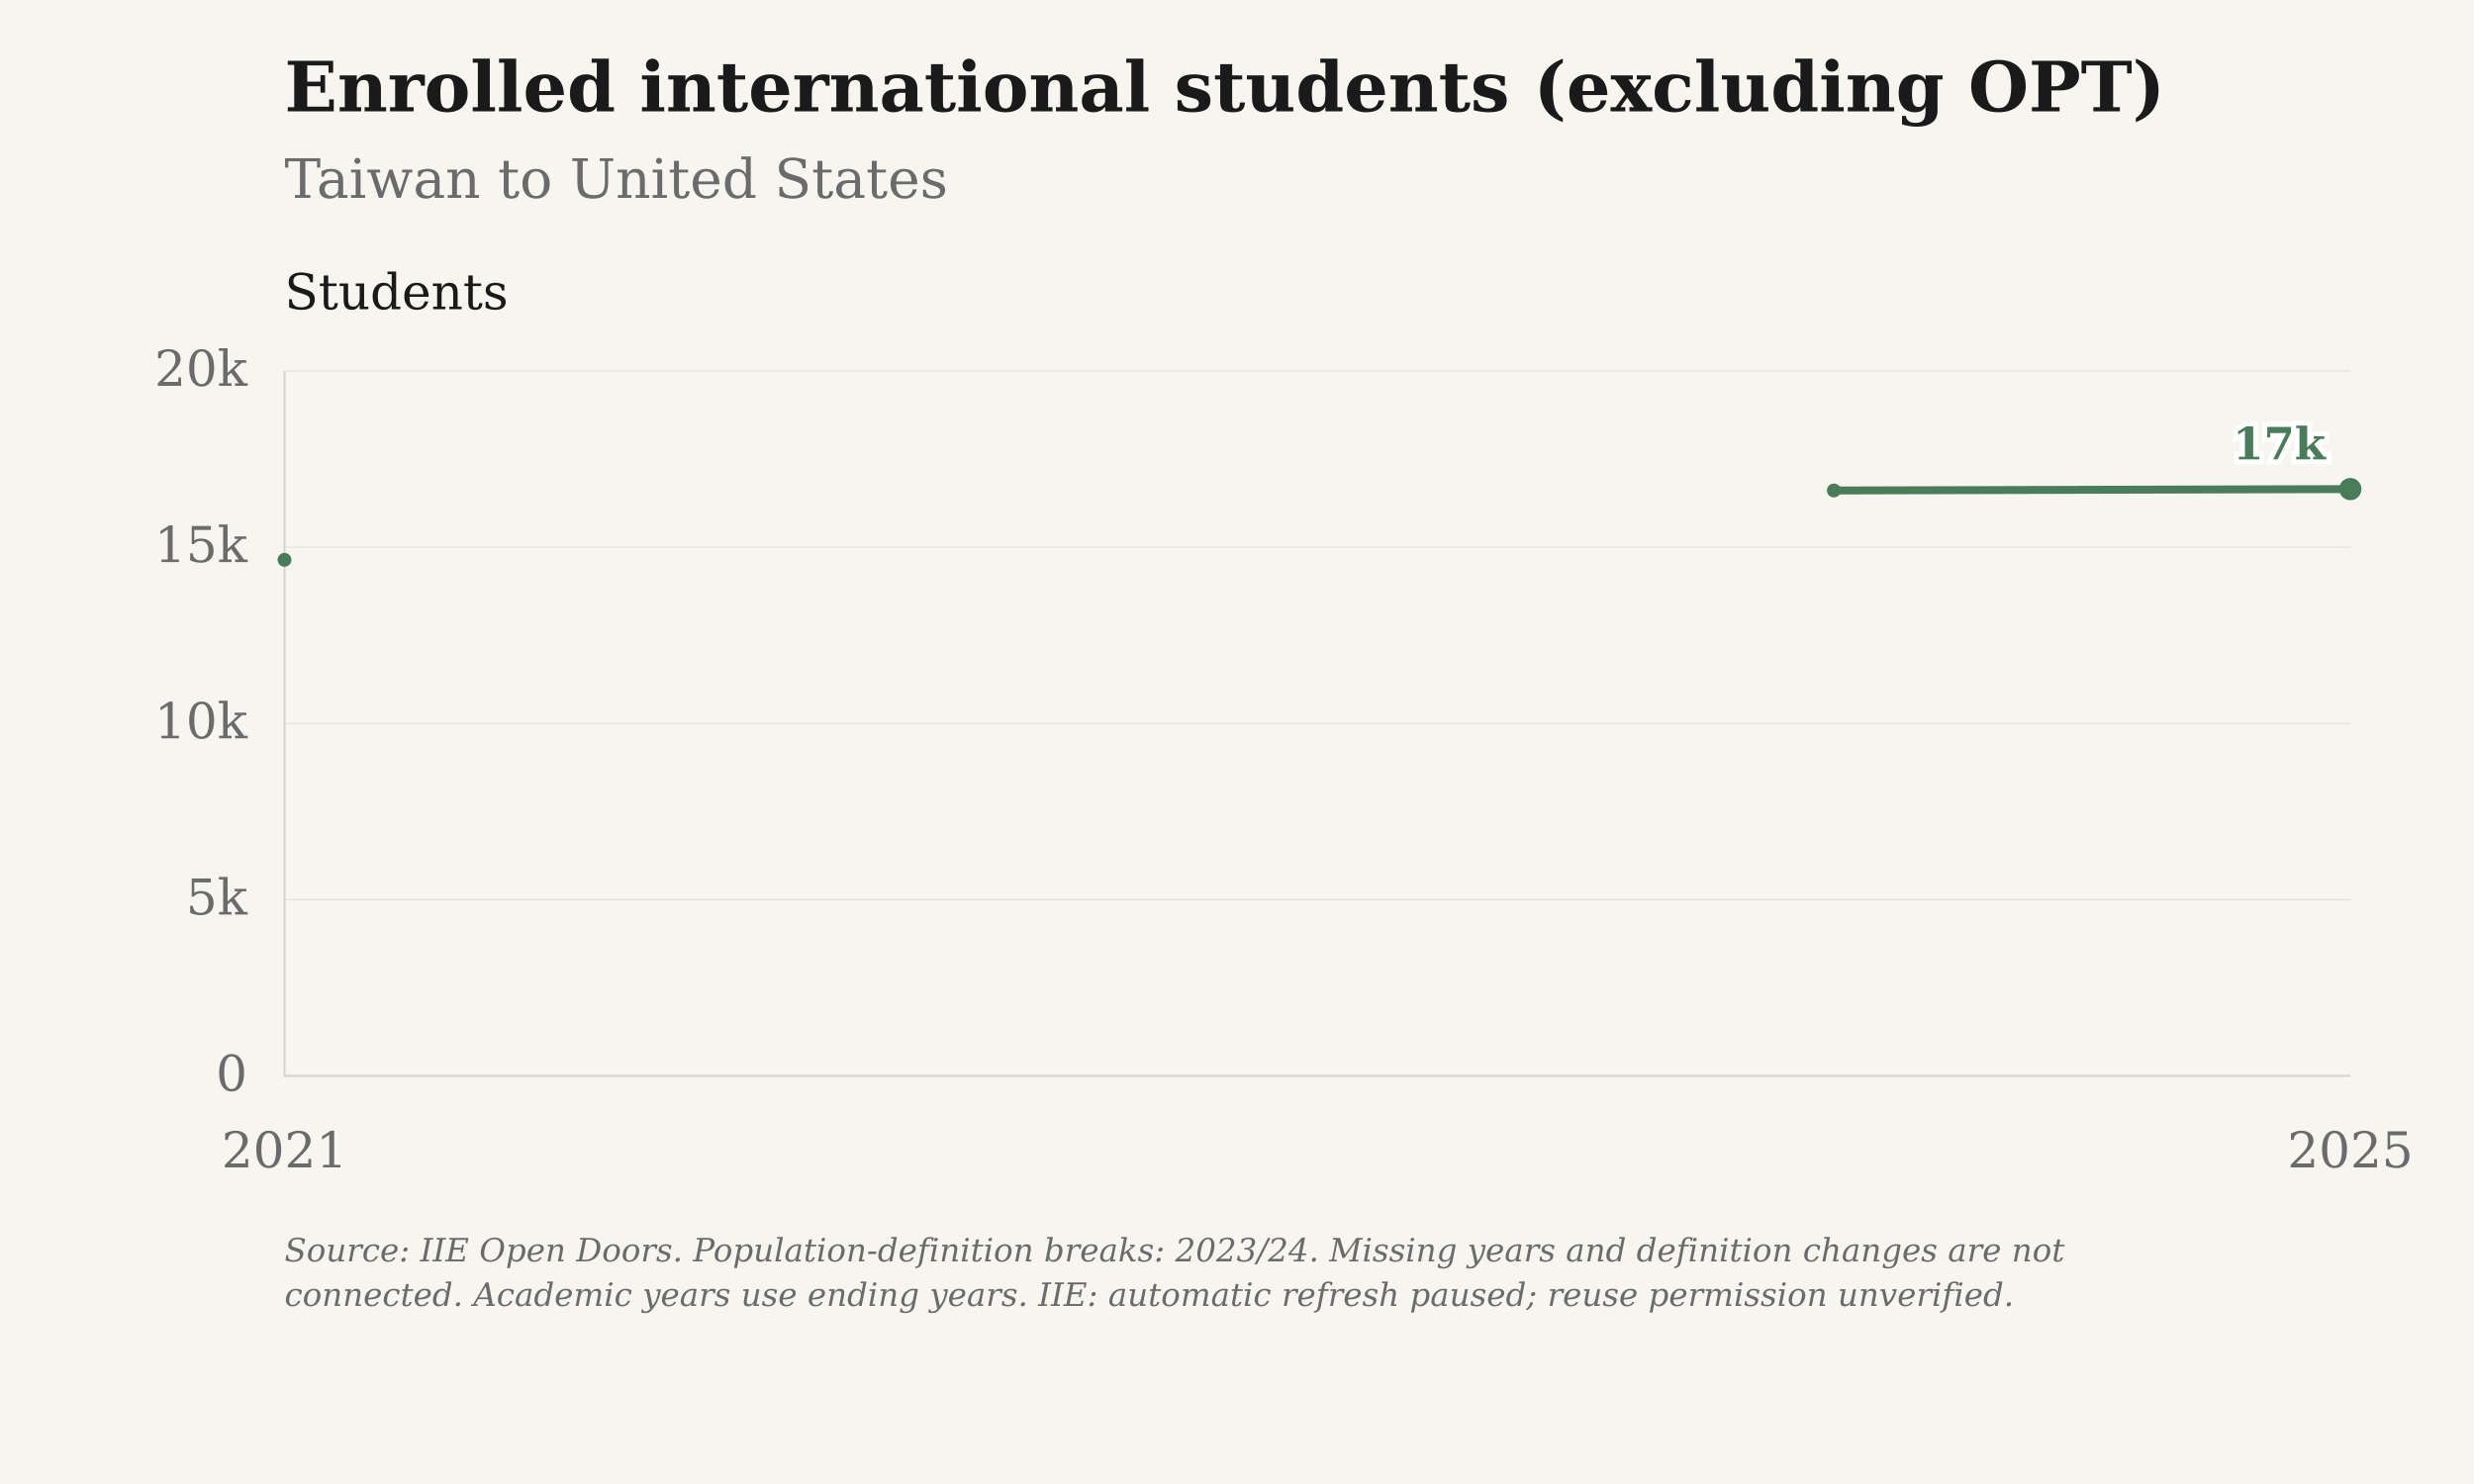
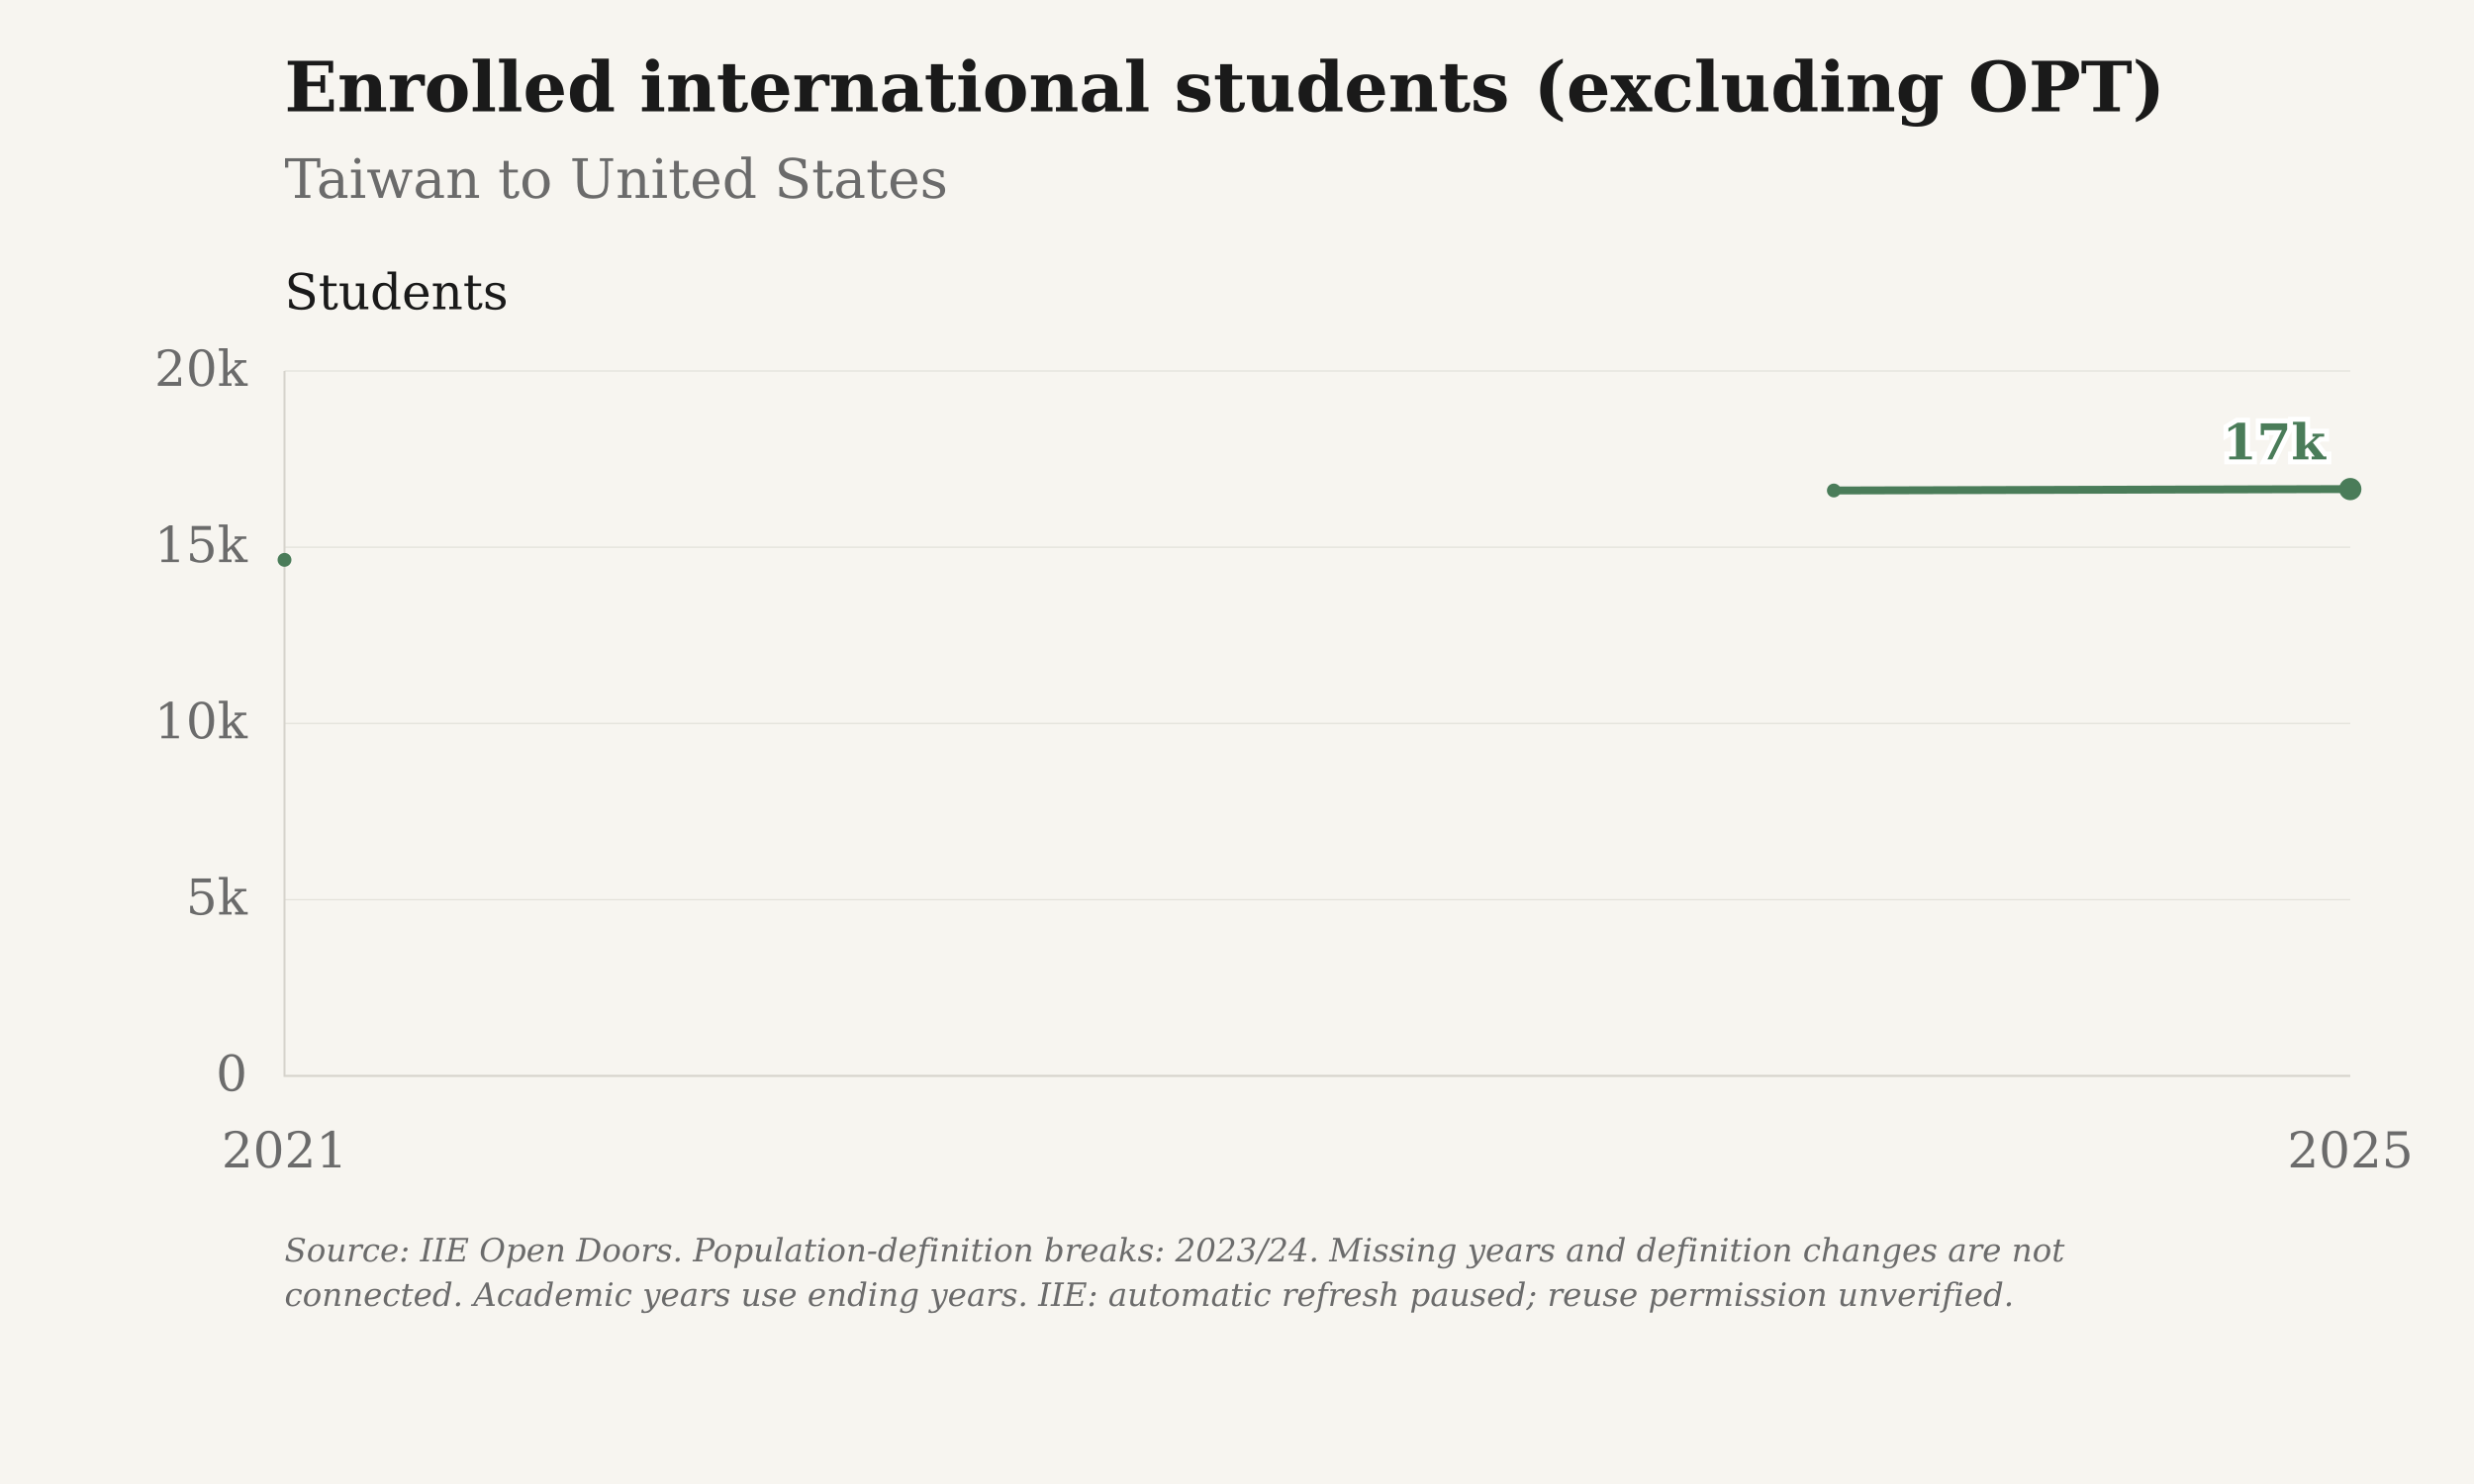
<svg xmlns="http://www.w3.org/2000/svg" viewBox="0 0 1000 600" role="img" aria-label="Enrolled international students (excluding OPT): Taiwan to United States">
  <rect class="chart-background" width="1000" height="600" fill="#F7F5F0" />
  <g font-family="DejaVu Serif, Georgia, 'Times New Roman', serif" font-size="20" fill="#6B6B6B">
    <text x="115" y="45" font-size="28" font-weight="bold" fill="#1A1A1A">Enrolled international students (excluding OPT)</text>
    <text x="115" y="80" font-size="22">Taiwan to United States</text>
    <path d="M115 435.00H950" stroke="#D6D3CC" stroke-opacity="0.6" stroke-width="0.5" />
    <text x="100" y="441.00" text-anchor="end">0</text>
    <path d="M115 363.75H950" stroke="#D6D3CC" stroke-opacity="0.6" stroke-width="0.5" />
    <text x="100" y="369.75" text-anchor="end">5k</text>
    <path d="M115 292.50H950" stroke="#D6D3CC" stroke-opacity="0.6" stroke-width="0.5" />
    <text x="100" y="298.50" text-anchor="end">10k</text>
    <path d="M115 221.25H950" stroke="#D6D3CC" stroke-opacity="0.6" stroke-width="0.5" />
    <text x="100" y="227.25" text-anchor="end">15k</text>
    <path d="M115 150.00H950" stroke="#D6D3CC" stroke-opacity="0.6" stroke-width="0.5" />
    <text x="100" y="156.00" text-anchor="end">20k</text>
    <text x="115.00" y="472" text-anchor="middle">2021</text>
    <text x="950.00" y="472" text-anchor="middle">2025</text>
    <path d="M115 150V435H950" stroke="#D6D3CC" stroke-width="0.8" fill="none" />
    <text x="115" y="125" fill="#1A1A1A">Students</text>
    <path class="data-line" d="M115.00,226.35 M741.25,198.31 L950.00,197.74" fill="none" stroke="#4A7C59" stroke-width="3.2" stroke-linejoin="round" />
    <circle cx="115.00" cy="226.35" r="2.8" fill="#4A7C59" />
    <circle cx="741.25" cy="198.31" r="2.8" fill="#4A7C59" />
    <circle cx="950.00" cy="197.74" r="4.5" fill="#4A7C59" />
-     <text class="end-label" x="940.00" y="185.74" text-anchor="end" font-size="18" font-weight="bold" fill="#4A7C59" stroke="#FFFFFF" stroke-width="4" paint-order="stroke">17k</text>
+     <text class="end-label" x="940.00" y="185.74" text-anchor="end" font-size="20" font-weight="bold" fill="#4A7C59" stroke="#FFFFFF" stroke-width="4" paint-order="stroke">17k</text>
    <text class="figure-source" x="115" y="510" font-size="13" font-style="italic">Source: IIE Open Doors. Population-definition breaks: 2023/24. Missing years and definition changes are not</text>
    <text class="figure-source" x="115" y="528" font-size="13" font-style="italic">connected. Academic years use ending years. IIE: automatic refresh paused; reuse permission unverified.</text>
  </g>
</svg>
